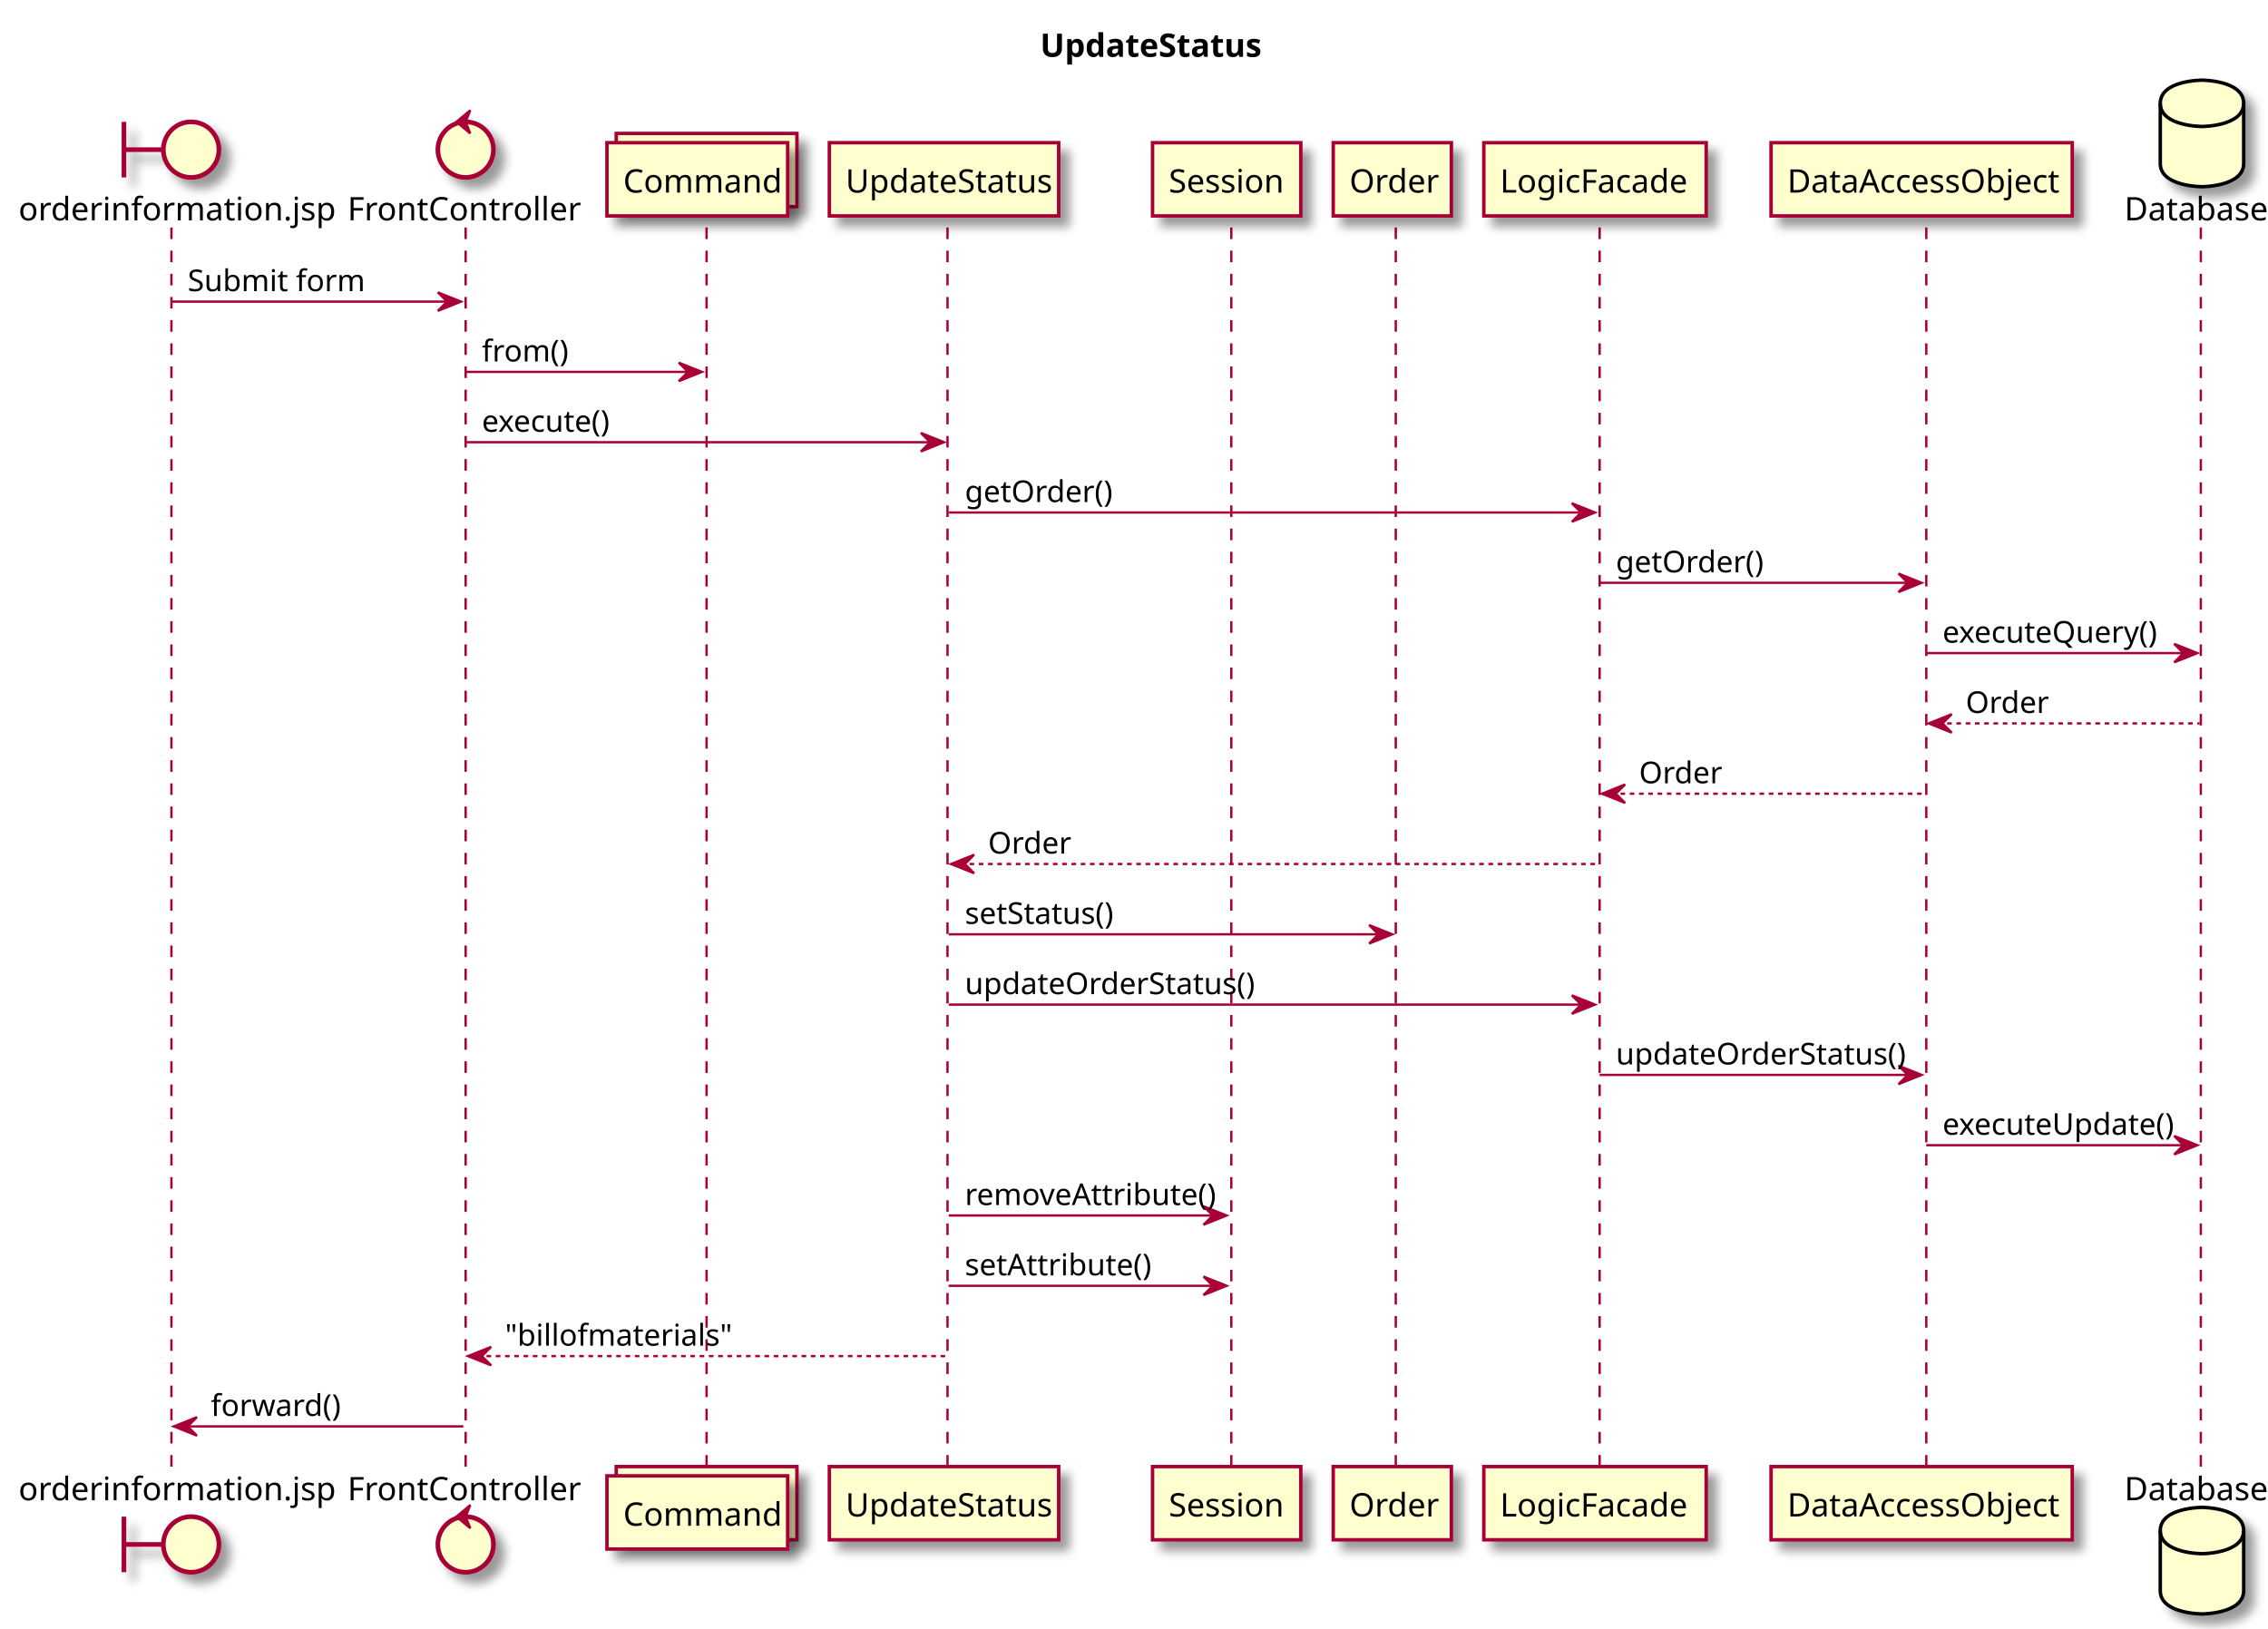
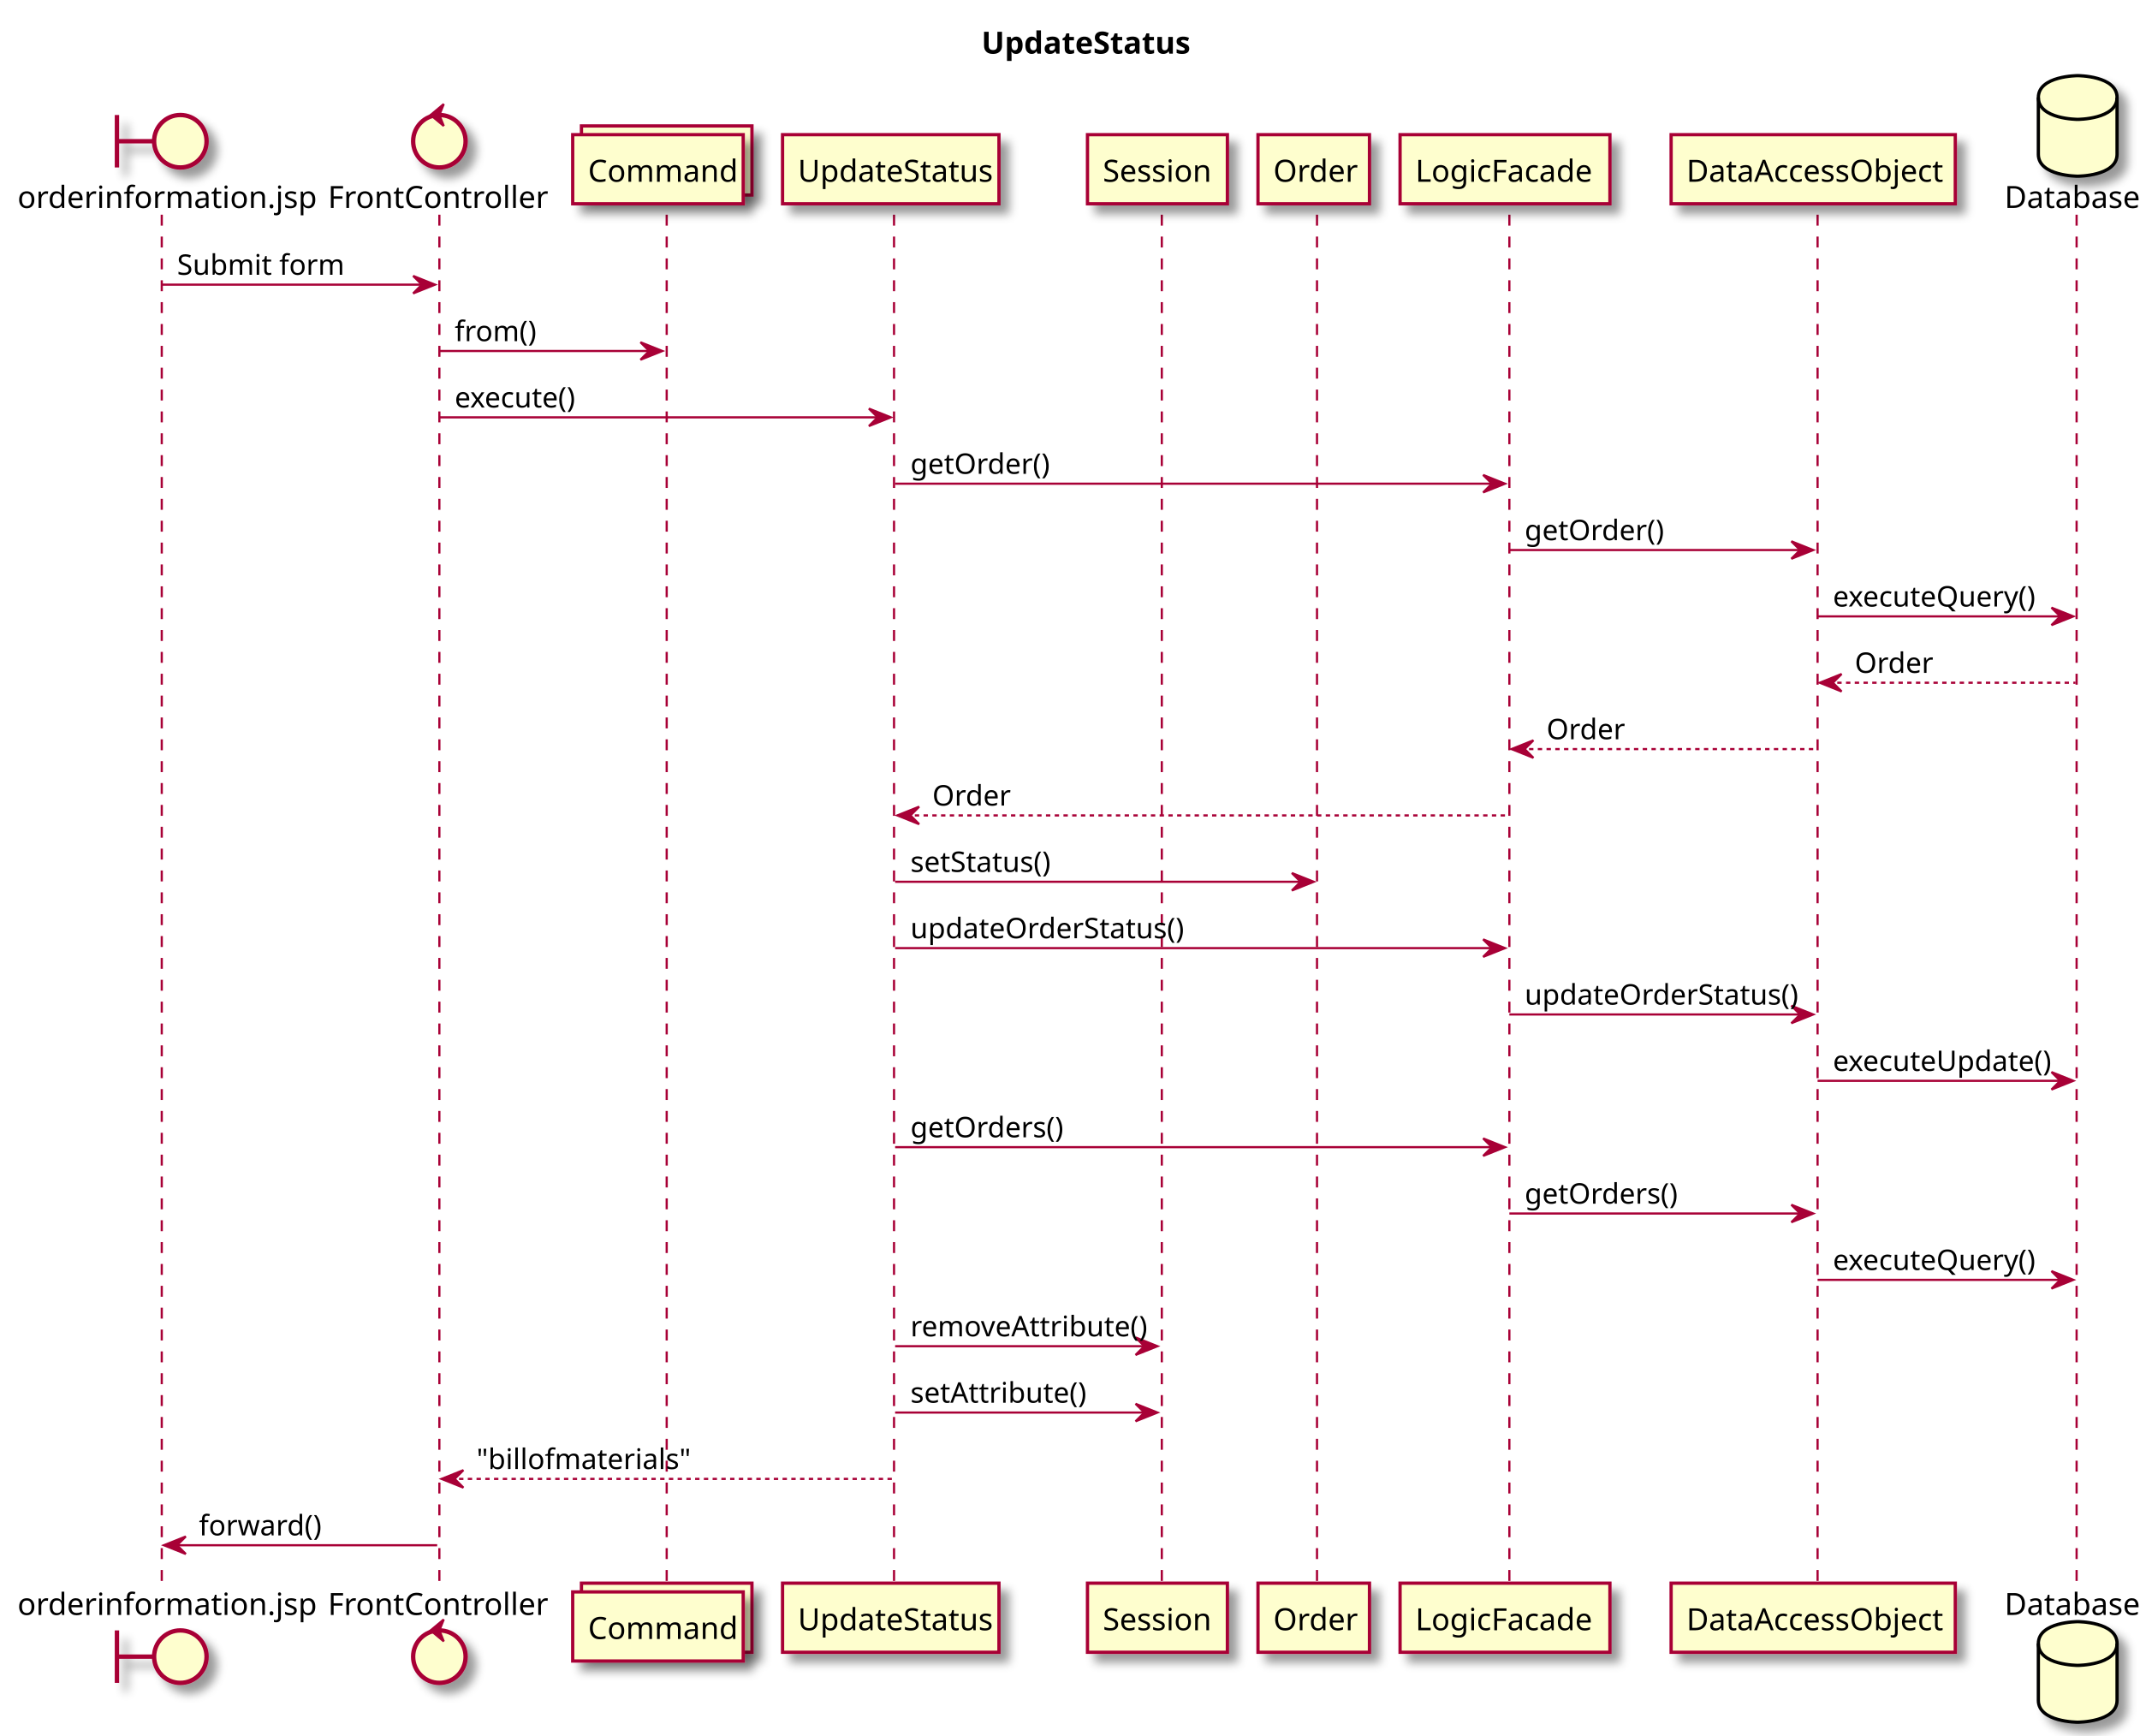
- <svg xmlns="http://www.w3.org/2000/svg" contentScriptType="application/ecmascript" contentStyleType="text/css" height="703px" preserveAspectRatio="none" style="width:979px;height:703px;" version="1.1" viewBox="0 0 979 703" width="979px" zoomAndPan="magnify">
+ <svg xmlns="http://www.w3.org/2000/svg" contentScriptType="application/ecmascript" contentStyleType="text/css" height="794px" preserveAspectRatio="none" style="width:979px;height:794px;" version="1.1" viewBox="0 0 979 794" width="979px" zoomAndPan="magnify">
  <defs>
-     <filter height="300%" id="f156395g7lcxtf" width="300%" x="-1" y="-1">
+     <filter height="300%" id="fmjvjyjhmcwg" width="300%" x="-1" y="-1">
      <feGaussianBlur result="blurOut" stdDeviation="2.0" />
      <feColorMatrix in="blurOut" result="blurOut2" type="matrix" values="0 0 0 0 0 0 0 0 0 0 0 0 0 0 0 0 0 0 .4 0" />
      <feOffset dx="4.0" dy="4.0" in="blurOut2" result="blurOut3" />
      <feBlend in="SourceGraphic" in2="blurOut3" mode="normal" />
    </filter>
  </defs>
  <g>
    <text fill="#000000" font-family="sans-serif" font-size="14" font-weight="bold" lengthAdjust="spacingAndGlyphs" textLength="94" x="449" y="24.533">UpdateStatus</text>
-     <line style="stroke: #A80036; stroke-width: 1.0; stroke-dasharray: 5.0,5.0;" x1="74" x2="74" y1="98.219" y2="634.195" />
-     <line style="stroke: #A80036; stroke-width: 1.0; stroke-dasharray: 5.0,5.0;" x1="201" x2="201" y1="98.219" y2="634.195" />
-     <line style="stroke: #A80036; stroke-width: 1.0; stroke-dasharray: 5.0,5.0;" x1="305" x2="305" y1="98.219" y2="634.195" />
-     <line style="stroke: #A80036; stroke-width: 1.0; stroke-dasharray: 5.0,5.0;" x1="409" x2="409" y1="98.219" y2="634.195" />
-     <line style="stroke: #A80036; stroke-width: 1.0; stroke-dasharray: 5.0,5.0;" x1="531.5" x2="531.5" y1="98.219" y2="634.195" />
-     <line style="stroke: #A80036; stroke-width: 1.0; stroke-dasharray: 5.0,5.0;" x1="602.5" x2="602.5" y1="98.219" y2="634.195" />
-     <line style="stroke: #A80036; stroke-width: 1.0; stroke-dasharray: 5.0,5.0;" x1="690.5" x2="690.5" y1="98.219" y2="634.195" />
-     <line style="stroke: #A80036; stroke-width: 1.0; stroke-dasharray: 5.0,5.0;" x1="831.5" x2="831.5" y1="98.219" y2="634.195" />
-     <line style="stroke: #A80036; stroke-width: 1.0; stroke-dasharray: 5.0,5.0;" x1="950" x2="950" y1="98.219" y2="634.195" />
+     <line style="stroke: #A80036; stroke-width: 1.0; stroke-dasharray: 5.0,5.0;" x1="74" x2="74" y1="98.219" y2="725.25" />
+     <line style="stroke: #A80036; stroke-width: 1.0; stroke-dasharray: 5.0,5.0;" x1="201" x2="201" y1="98.219" y2="725.25" />
+     <line style="stroke: #A80036; stroke-width: 1.0; stroke-dasharray: 5.0,5.0;" x1="305" x2="305" y1="98.219" y2="725.25" />
+     <line style="stroke: #A80036; stroke-width: 1.0; stroke-dasharray: 5.0,5.0;" x1="409" x2="409" y1="98.219" y2="725.25" />
+     <line style="stroke: #A80036; stroke-width: 1.0; stroke-dasharray: 5.0,5.0;" x1="531.5" x2="531.5" y1="98.219" y2="725.25" />
+     <line style="stroke: #A80036; stroke-width: 1.0; stroke-dasharray: 5.0,5.0;" x1="602.5" x2="602.5" y1="98.219" y2="725.25" />
+     <line style="stroke: #A80036; stroke-width: 1.0; stroke-dasharray: 5.0,5.0;" x1="690.5" x2="690.5" y1="98.219" y2="725.25" />
+     <line style="stroke: #A80036; stroke-width: 1.0; stroke-dasharray: 5.0,5.0;" x1="831.5" x2="831.5" y1="98.219" y2="725.25" />
+     <line style="stroke: #A80036; stroke-width: 1.0; stroke-dasharray: 5.0,5.0;" x1="950" x2="950" y1="98.219" y2="725.25" />
    <text fill="#000000" font-family="sans-serif" font-size="14" lengthAdjust="spacingAndGlyphs" textLength="126" x="8" y="95.143">orderinformation.jsp</text>
-     <path d="M53.5,52.609 L53.5,76.609 M53.5,64.609 L70.5,64.609 " fill="#FEFECE" filter="url(#f156395g7lcxtf)" style="stroke: #A80036; stroke-width: 2.0;" />
-     <ellipse cx="82.5" cy="64.609" fill="#FEFECE" filter="url(#f156395g7lcxtf)" rx="12" ry="12" style="stroke: #A80036; stroke-width: 2.0;" />
-     <text fill="#000000" font-family="sans-serif" font-size="14" lengthAdjust="spacingAndGlyphs" textLength="126" x="8" y="647.729">orderinformation.jsp</text>
-     <path d="M53.5,654.805 L53.5,678.805 M53.5,666.805 L70.5,666.805 " fill="#FEFECE" filter="url(#f156395g7lcxtf)" style="stroke: #A80036; stroke-width: 2.0;" />
-     <ellipse cx="82.5" cy="666.805" fill="#FEFECE" filter="url(#f156395g7lcxtf)" rx="12" ry="12" style="stroke: #A80036; stroke-width: 2.0;" />
+     <path d="M53.5,52.609 L53.5,76.609 M53.5,64.609 L70.5,64.609 " fill="#FEFECE" filter="url(#fmjvjyjhmcwg)" style="stroke: #A80036; stroke-width: 2.0;" />
+     <ellipse cx="82.5" cy="64.609" fill="#FEFECE" filter="url(#fmjvjyjhmcwg)" rx="12" ry="12" style="stroke: #A80036; stroke-width: 2.0;" />
+     <text fill="#000000" font-family="sans-serif" font-size="14" lengthAdjust="spacingAndGlyphs" textLength="126" x="8" y="738.783">orderinformation.jsp</text>
+     <path d="M53.5,745.859 L53.5,769.859 M53.5,757.859 L70.5,757.859 " fill="#FEFECE" filter="url(#fmjvjyjhmcwg)" style="stroke: #A80036; stroke-width: 2.0;" />
+     <ellipse cx="82.5" cy="757.859" fill="#FEFECE" filter="url(#fmjvjyjhmcwg)" rx="12" ry="12" style="stroke: #A80036; stroke-width: 2.0;" />
    <text fill="#000000" font-family="sans-serif" font-size="14" lengthAdjust="spacingAndGlyphs" textLength="96" x="150" y="95.143">FrontController</text>
-     <ellipse cx="201" cy="64.609" fill="#FEFECE" filter="url(#f156395g7lcxtf)" rx="12" ry="12" style="stroke: #A80036; stroke-width: 2.0;" />
+     <ellipse cx="201" cy="64.609" fill="#FEFECE" filter="url(#fmjvjyjhmcwg)" rx="12" ry="12" style="stroke: #A80036; stroke-width: 2.0;" />
    <polygon fill="#A80036" points="197,52.609,203,47.609,201,52.609,203,57.609,197,52.609" style="stroke: #A80036; stroke-width: 1.0;" />
-     <text fill="#000000" font-family="sans-serif" font-size="14" lengthAdjust="spacingAndGlyphs" textLength="96" x="150" y="647.729">FrontController</text>
-     <ellipse cx="201" cy="666.805" fill="#FEFECE" filter="url(#f156395g7lcxtf)" rx="12" ry="12" style="stroke: #A80036; stroke-width: 2.0;" />
-     <polygon fill="#A80036" points="197,654.805,203,649.805,201,654.805,203,659.805,197,654.805" style="stroke: #A80036; stroke-width: 1.0;" />
-     <rect fill="#FEFECE" filter="url(#f156395g7lcxtf)" height="31.609" style="stroke: #A80036; stroke-width: 1.5;" width="78" x="266" y="57.609" />
-     <rect fill="#FEFECE" filter="url(#f156395g7lcxtf)" height="31.609" style="stroke: #A80036; stroke-width: 1.5;" width="78" x="262" y="61.609" />
+     <text fill="#000000" font-family="sans-serif" font-size="14" lengthAdjust="spacingAndGlyphs" textLength="96" x="150" y="738.783">FrontController</text>
+     <ellipse cx="201" cy="757.859" fill="#FEFECE" filter="url(#fmjvjyjhmcwg)" rx="12" ry="12" style="stroke: #A80036; stroke-width: 2.0;" />
+     <polygon fill="#A80036" points="197,745.859,203,740.859,201,745.859,203,750.859,197,745.859" style="stroke: #A80036; stroke-width: 1.0;" />
+     <rect fill="#FEFECE" filter="url(#fmjvjyjhmcwg)" height="31.609" style="stroke: #A80036; stroke-width: 1.5;" width="78" x="266" y="57.609" />
+     <rect fill="#FEFECE" filter="url(#fmjvjyjhmcwg)" height="31.609" style="stroke: #A80036; stroke-width: 1.5;" width="78" x="262" y="61.609" />
    <text fill="#000000" font-family="sans-serif" font-size="14" lengthAdjust="spacingAndGlyphs" textLength="64" x="269" y="83.143">Command</text>
-     <rect fill="#FEFECE" filter="url(#f156395g7lcxtf)" height="31.609" style="stroke: #A80036; stroke-width: 1.5;" width="78" x="266" y="633.195" />
-     <rect fill="#FEFECE" filter="url(#f156395g7lcxtf)" height="31.609" style="stroke: #A80036; stroke-width: 1.5;" width="78" x="262" y="637.195" />
-     <text fill="#000000" font-family="sans-serif" font-size="14" lengthAdjust="spacingAndGlyphs" textLength="64" x="269" y="658.729">Command</text>
-     <rect fill="#FEFECE" filter="url(#f156395g7lcxtf)" height="31.609" style="stroke: #A80036; stroke-width: 1.5;" width="99" x="358" y="61.609" />
+     <rect fill="#FEFECE" filter="url(#fmjvjyjhmcwg)" height="31.609" style="stroke: #A80036; stroke-width: 1.5;" width="78" x="266" y="724.25" />
+     <rect fill="#FEFECE" filter="url(#fmjvjyjhmcwg)" height="31.609" style="stroke: #A80036; stroke-width: 1.5;" width="78" x="262" y="728.25" />
+     <text fill="#000000" font-family="sans-serif" font-size="14" lengthAdjust="spacingAndGlyphs" textLength="64" x="269" y="749.783">Command</text>
+     <rect fill="#FEFECE" filter="url(#fmjvjyjhmcwg)" height="31.609" style="stroke: #A80036; stroke-width: 1.5;" width="99" x="358" y="61.609" />
    <text fill="#000000" font-family="sans-serif" font-size="14" lengthAdjust="spacingAndGlyphs" textLength="85" x="365" y="83.143">UpdateStatus</text>
-     <rect fill="#FEFECE" filter="url(#f156395g7lcxtf)" height="31.609" style="stroke: #A80036; stroke-width: 1.5;" width="99" x="358" y="633.195" />
-     <text fill="#000000" font-family="sans-serif" font-size="14" lengthAdjust="spacingAndGlyphs" textLength="85" x="365" y="654.729">UpdateStatus</text>
-     <rect fill="#FEFECE" filter="url(#f156395g7lcxtf)" height="31.609" style="stroke: #A80036; stroke-width: 1.5;" width="64" x="497.5" y="61.609" />
+     <rect fill="#FEFECE" filter="url(#fmjvjyjhmcwg)" height="31.609" style="stroke: #A80036; stroke-width: 1.5;" width="99" x="358" y="724.25" />
+     <text fill="#000000" font-family="sans-serif" font-size="14" lengthAdjust="spacingAndGlyphs" textLength="85" x="365" y="745.783">UpdateStatus</text>
+     <rect fill="#FEFECE" filter="url(#fmjvjyjhmcwg)" height="31.609" style="stroke: #A80036; stroke-width: 1.5;" width="64" x="497.5" y="61.609" />
    <text fill="#000000" font-family="sans-serif" font-size="14" lengthAdjust="spacingAndGlyphs" textLength="50" x="504.5" y="83.143">Session</text>
-     <rect fill="#FEFECE" filter="url(#f156395g7lcxtf)" height="31.609" style="stroke: #A80036; stroke-width: 1.5;" width="64" x="497.5" y="633.195" />
-     <text fill="#000000" font-family="sans-serif" font-size="14" lengthAdjust="spacingAndGlyphs" textLength="50" x="504.5" y="654.729">Session</text>
-     <rect fill="#FEFECE" filter="url(#f156395g7lcxtf)" height="31.609" style="stroke: #A80036; stroke-width: 1.5;" width="51" x="575.5" y="61.609" />
+     <rect fill="#FEFECE" filter="url(#fmjvjyjhmcwg)" height="31.609" style="stroke: #A80036; stroke-width: 1.5;" width="64" x="497.5" y="724.25" />
+     <text fill="#000000" font-family="sans-serif" font-size="14" lengthAdjust="spacingAndGlyphs" textLength="50" x="504.5" y="745.783">Session</text>
+     <rect fill="#FEFECE" filter="url(#fmjvjyjhmcwg)" height="31.609" style="stroke: #A80036; stroke-width: 1.5;" width="51" x="575.5" y="61.609" />
    <text fill="#000000" font-family="sans-serif" font-size="14" lengthAdjust="spacingAndGlyphs" textLength="37" x="582.5" y="83.143">Order</text>
-     <rect fill="#FEFECE" filter="url(#f156395g7lcxtf)" height="31.609" style="stroke: #A80036; stroke-width: 1.5;" width="51" x="575.5" y="633.195" />
-     <text fill="#000000" font-family="sans-serif" font-size="14" lengthAdjust="spacingAndGlyphs" textLength="37" x="582.5" y="654.729">Order</text>
-     <rect fill="#FEFECE" filter="url(#f156395g7lcxtf)" height="31.609" style="stroke: #A80036; stroke-width: 1.5;" width="96" x="640.5" y="61.609" />
+     <rect fill="#FEFECE" filter="url(#fmjvjyjhmcwg)" height="31.609" style="stroke: #A80036; stroke-width: 1.5;" width="51" x="575.5" y="724.25" />
+     <text fill="#000000" font-family="sans-serif" font-size="14" lengthAdjust="spacingAndGlyphs" textLength="37" x="582.5" y="745.783">Order</text>
+     <rect fill="#FEFECE" filter="url(#fmjvjyjhmcwg)" height="31.609" style="stroke: #A80036; stroke-width: 1.5;" width="96" x="640.5" y="61.609" />
    <text fill="#000000" font-family="sans-serif" font-size="14" lengthAdjust="spacingAndGlyphs" textLength="82" x="647.5" y="83.143">LogicFacade</text>
-     <rect fill="#FEFECE" filter="url(#f156395g7lcxtf)" height="31.609" style="stroke: #A80036; stroke-width: 1.5;" width="96" x="640.5" y="633.195" />
-     <text fill="#000000" font-family="sans-serif" font-size="14" lengthAdjust="spacingAndGlyphs" textLength="82" x="647.5" y="654.729">LogicFacade</text>
-     <rect fill="#FEFECE" filter="url(#f156395g7lcxtf)" height="31.609" style="stroke: #A80036; stroke-width: 1.5;" width="130" x="764.5" y="61.609" />
+     <rect fill="#FEFECE" filter="url(#fmjvjyjhmcwg)" height="31.609" style="stroke: #A80036; stroke-width: 1.5;" width="96" x="640.5" y="724.25" />
+     <text fill="#000000" font-family="sans-serif" font-size="14" lengthAdjust="spacingAndGlyphs" textLength="82" x="647.5" y="745.783">LogicFacade</text>
+     <rect fill="#FEFECE" filter="url(#fmjvjyjhmcwg)" height="31.609" style="stroke: #A80036; stroke-width: 1.5;" width="130" x="764.5" y="61.609" />
    <text fill="#000000" font-family="sans-serif" font-size="14" lengthAdjust="spacingAndGlyphs" textLength="116" x="771.5" y="83.143">DataAccessObject</text>
-     <rect fill="#FEFECE" filter="url(#f156395g7lcxtf)" height="31.609" style="stroke: #A80036; stroke-width: 1.5;" width="130" x="764.5" y="633.195" />
-     <text fill="#000000" font-family="sans-serif" font-size="14" lengthAdjust="spacingAndGlyphs" textLength="116" x="771.5" y="654.729">DataAccessObject</text>
+     <rect fill="#FEFECE" filter="url(#fmjvjyjhmcwg)" height="31.609" style="stroke: #A80036; stroke-width: 1.5;" width="130" x="764.5" y="724.25" />
+     <text fill="#000000" font-family="sans-serif" font-size="14" lengthAdjust="spacingAndGlyphs" textLength="116" x="771.5" y="745.783">DataAccessObject</text>
    <text fill="#000000" font-family="sans-serif" font-size="14" lengthAdjust="spacingAndGlyphs" textLength="61" x="917" y="95.143">Database</text>
-     <path d="M932.5,44.609 C932.5,34.609 950.5,34.609 950.5,34.609 C950.5,34.609 968.5,34.609 968.5,44.609 L968.5,70.609 C968.5,80.609 950.5,80.609 950.5,80.609 C950.5,80.609 932.5,80.609 932.5,70.609 L932.5,44.609 " fill="#FEFECE" filter="url(#f156395g7lcxtf)" style="stroke: #000000; stroke-width: 1.5;" />
+     <path d="M932.5,44.609 C932.5,34.609 950.5,34.609 950.5,34.609 C950.5,34.609 968.5,34.609 968.5,44.609 L968.5,70.609 C968.5,80.609 950.5,80.609 950.5,80.609 C950.5,80.609 932.5,80.609 932.5,70.609 L932.5,44.609 " fill="#FEFECE" filter="url(#fmjvjyjhmcwg)" style="stroke: #000000; stroke-width: 1.5;" />
    <path d="M932.5,44.609 C932.5,54.609 950.5,54.609 950.5,54.609 C950.5,54.609 968.5,54.609 968.5,44.609 " fill="none" style="stroke: #000000; stroke-width: 1.5;" />
-     <text fill="#000000" font-family="sans-serif" font-size="14" lengthAdjust="spacingAndGlyphs" textLength="61" x="917" y="647.729">Database</text>
-     <path d="M932.5,660.805 C932.5,650.805 950.5,650.805 950.5,650.805 C950.5,650.805 968.5,650.805 968.5,660.805 L968.5,686.805 C968.5,696.805 950.5,696.805 950.5,696.805 C950.5,696.805 932.5,696.805 932.5,686.805 L932.5,660.805 " fill="#FEFECE" filter="url(#f156395g7lcxtf)" style="stroke: #000000; stroke-width: 1.5;" />
-     <path d="M932.5,660.805 C932.5,670.805 950.5,670.805 950.5,670.805 C950.5,670.805 968.5,670.805 968.5,660.805 " fill="none" style="stroke: #000000; stroke-width: 1.5;" />
+     <text fill="#000000" font-family="sans-serif" font-size="14" lengthAdjust="spacingAndGlyphs" textLength="61" x="917" y="738.783">Database</text>
+     <path d="M932.5,751.859 C932.5,741.859 950.5,741.859 950.5,741.859 C950.5,741.859 968.5,741.859 968.5,751.859 L968.5,777.859 C968.5,787.859 950.5,787.859 950.5,787.859 C950.5,787.859 932.5,787.859 932.5,777.859 L932.5,751.859 " fill="#FEFECE" filter="url(#fmjvjyjhmcwg)" style="stroke: #000000; stroke-width: 1.5;" />
+     <path d="M932.5,751.859 C932.5,761.859 950.5,761.859 950.5,761.859 C950.5,761.859 968.5,761.859 968.5,751.859 " fill="none" style="stroke: #000000; stroke-width: 1.5;" />
    <polygon fill="#A80036" points="189,126.219,199,130.219,189,134.219,193,130.219" style="stroke: #A80036; stroke-width: 1.0;" />
    <line style="stroke: #A80036; stroke-width: 1.0;" x1="74" x2="195" y1="130.219" y2="130.219" />
    <text fill="#000000" font-family="sans-serif" font-size="13" lengthAdjust="spacingAndGlyphs" textLength="70" x="81" y="125.714">Submit form</text>
    <polygon fill="#A80036" points="293,156.57,303,160.57,293,164.57,297,160.57" style="stroke: #A80036; stroke-width: 1.0;" />
    <line style="stroke: #A80036; stroke-width: 1.0;" x1="201" x2="299" y1="160.57" y2="160.57" />
    <text fill="#000000" font-family="sans-serif" font-size="13" lengthAdjust="spacingAndGlyphs" textLength="33" x="208" y="156.065">from()</text>
    <polygon fill="#A80036" points="397.5,186.922,407.5,190.922,397.5,194.922,401.5,190.922" style="stroke: #A80036; stroke-width: 1.0;" />
    <line style="stroke: #A80036; stroke-width: 1.0;" x1="201" x2="403.5" y1="190.922" y2="190.922" />
    <text fill="#000000" font-family="sans-serif" font-size="13" lengthAdjust="spacingAndGlyphs" textLength="54" x="208" y="186.417">execute()</text>
    <polygon fill="#A80036" points="678.5,217.273,688.5,221.273,678.5,225.273,682.5,221.273" style="stroke: #A80036; stroke-width: 1.0;" />
    <line style="stroke: #A80036; stroke-width: 1.0;" x1="409.5" x2="684.5" y1="221.273" y2="221.273" />
    <text fill="#000000" font-family="sans-serif" font-size="13" lengthAdjust="spacingAndGlyphs" textLength="58" x="416.5" y="216.769">getOrder()</text>
    <polygon fill="#A80036" points="819.5,247.625,829.5,251.625,819.5,255.625,823.5,251.625" style="stroke: #A80036; stroke-width: 1.0;" />
    <line style="stroke: #A80036; stroke-width: 1.0;" x1="690.5" x2="825.5" y1="251.625" y2="251.625" />
    <text fill="#000000" font-family="sans-serif" font-size="13" lengthAdjust="spacingAndGlyphs" textLength="58" x="697.5" y="247.12">getOrder()</text>
    <polygon fill="#A80036" points="938.5,277.977,948.5,281.977,938.5,285.977,942.5,281.977" style="stroke: #A80036; stroke-width: 1.0;" />
    <line style="stroke: #A80036; stroke-width: 1.0;" x1="831.5" x2="944.5" y1="281.977" y2="281.977" />
    <text fill="#000000" font-family="sans-serif" font-size="13" lengthAdjust="spacingAndGlyphs" textLength="89" x="838.5" y="277.472">executeQuery()</text>
    <polygon fill="#A80036" points="842.5,308.328,832.5,312.328,842.5,316.328,838.5,312.328" style="stroke: #A80036; stroke-width: 1.0;" />
    <line style="stroke: #A80036; stroke-width: 1.0; stroke-dasharray: 2.0,2.0;" x1="836.5" x2="949.5" y1="312.328" y2="312.328" />
    <text fill="#000000" font-family="sans-serif" font-size="13" lengthAdjust="spacingAndGlyphs" textLength="32" x="848.5" y="307.823">Order</text>
    <polygon fill="#A80036" points="701.5,338.68,691.5,342.68,701.5,346.68,697.5,342.68" style="stroke: #A80036; stroke-width: 1.0;" />
    <line style="stroke: #A80036; stroke-width: 1.0; stroke-dasharray: 2.0,2.0;" x1="695.5" x2="830.5" y1="342.68" y2="342.68" />
    <text fill="#000000" font-family="sans-serif" font-size="13" lengthAdjust="spacingAndGlyphs" textLength="32" x="707.5" y="338.175">Order</text>
    <polygon fill="#A80036" points="420.5,369.031,410.5,373.031,420.5,377.031,416.5,373.031" style="stroke: #A80036; stroke-width: 1.0;" />
    <line style="stroke: #A80036; stroke-width: 1.0; stroke-dasharray: 2.0,2.0;" x1="414.5" x2="689.5" y1="373.031" y2="373.031" />
    <text fill="#000000" font-family="sans-serif" font-size="13" lengthAdjust="spacingAndGlyphs" textLength="32" x="426.5" y="368.526">Order</text>
    <polygon fill="#A80036" points="591,399.383,601,403.383,591,407.383,595,403.383" style="stroke: #A80036; stroke-width: 1.0;" />
    <line style="stroke: #A80036; stroke-width: 1.0;" x1="409.5" x2="597" y1="403.383" y2="403.383" />
    <text fill="#000000" font-family="sans-serif" font-size="13" lengthAdjust="spacingAndGlyphs" textLength="64" x="416.5" y="398.878">setStatus()</text>
    <polygon fill="#A80036" points="678.5,429.734,688.5,433.734,678.5,437.734,682.5,433.734" style="stroke: #A80036; stroke-width: 1.0;" />
    <line style="stroke: #A80036; stroke-width: 1.0;" x1="409.5" x2="684.5" y1="433.734" y2="433.734" />
    <text fill="#000000" font-family="sans-serif" font-size="13" lengthAdjust="spacingAndGlyphs" textLength="117" x="416.5" y="429.229">updateOrderStatus()</text>
    <polygon fill="#A80036" points="819.5,460.086,829.5,464.086,819.5,468.086,823.5,464.086" style="stroke: #A80036; stroke-width: 1.0;" />
    <line style="stroke: #A80036; stroke-width: 1.0;" x1="690.5" x2="825.5" y1="464.086" y2="464.086" />
    <text fill="#000000" font-family="sans-serif" font-size="13" lengthAdjust="spacingAndGlyphs" textLength="117" x="697.5" y="459.581">updateOrderStatus()</text>
    <polygon fill="#A80036" points="938.5,490.438,948.5,494.438,938.5,498.438,942.5,494.438" style="stroke: #A80036; stroke-width: 1.0;" />
    <line style="stroke: #A80036; stroke-width: 1.0;" x1="831.5" x2="944.5" y1="494.438" y2="494.438" />
    <text fill="#000000" font-family="sans-serif" font-size="13" lengthAdjust="spacingAndGlyphs" textLength="95" x="838.5" y="489.933">executeUpdate()</text>
-     <polygon fill="#A80036" points="519.5,520.789,529.5,524.789,519.5,528.789,523.5,524.789" style="stroke: #A80036; stroke-width: 1.0;" />
-     <line style="stroke: #A80036; stroke-width: 1.0;" x1="409.5" x2="525.5" y1="524.789" y2="524.789" />
-     <text fill="#000000" font-family="sans-serif" font-size="13" lengthAdjust="spacingAndGlyphs" textLength="98" x="416.5" y="520.284">removeAttribute()</text>
-     <polygon fill="#A80036" points="519.5,551.141,529.5,555.141,519.5,559.141,523.5,555.141" style="stroke: #A80036; stroke-width: 1.0;" />
-     <line style="stroke: #A80036; stroke-width: 1.0;" x1="409.5" x2="525.5" y1="555.141" y2="555.141" />
-     <text fill="#000000" font-family="sans-serif" font-size="13" lengthAdjust="spacingAndGlyphs" textLength="75" x="416.5" y="550.636">setAttribute()</text>
-     <polygon fill="#A80036" points="212,581.492,202,585.492,212,589.492,208,585.492" style="stroke: #A80036; stroke-width: 1.0;" />
-     <line style="stroke: #A80036; stroke-width: 1.0; stroke-dasharray: 2.0,2.0;" x1="206" x2="408.5" y1="585.492" y2="585.492" />
-     <text fill="#000000" font-family="sans-serif" font-size="13" lengthAdjust="spacingAndGlyphs" textLength="89" x="218" y="580.987">"billofmaterials"</text>
-     <polygon fill="#A80036" points="85,611.844,75,615.844,85,619.844,81,615.844" style="stroke: #A80036; stroke-width: 1.0;" />
-     <line style="stroke: #A80036; stroke-width: 1.0;" x1="79" x2="200" y1="615.844" y2="615.844" />
-     <text fill="#000000" font-family="sans-serif" font-size="13" lengthAdjust="spacingAndGlyphs" textLength="49" x="91" y="611.339">forward()</text>
+     <polygon fill="#A80036" points="678.5,520.789,688.5,524.789,678.5,528.789,682.5,524.789" style="stroke: #A80036; stroke-width: 1.0;" />
+     <line style="stroke: #A80036; stroke-width: 1.0;" x1="409.5" x2="684.5" y1="524.789" y2="524.789" />
+     <text fill="#000000" font-family="sans-serif" font-size="13" lengthAdjust="spacingAndGlyphs" textLength="65" x="416.5" y="520.284">getOrders()</text>
+     <polygon fill="#A80036" points="819.5,551.141,829.5,555.141,819.5,559.141,823.5,555.141" style="stroke: #A80036; stroke-width: 1.0;" />
+     <line style="stroke: #A80036; stroke-width: 1.0;" x1="690.5" x2="825.5" y1="555.141" y2="555.141" />
+     <text fill="#000000" font-family="sans-serif" font-size="13" lengthAdjust="spacingAndGlyphs" textLength="65" x="697.5" y="550.636">getOrders()</text>
+     <polygon fill="#A80036" points="938.5,581.492,948.5,585.492,938.5,589.492,942.5,585.492" style="stroke: #A80036; stroke-width: 1.0;" />
+     <line style="stroke: #A80036; stroke-width: 1.0;" x1="831.5" x2="944.5" y1="585.492" y2="585.492" />
+     <text fill="#000000" font-family="sans-serif" font-size="13" lengthAdjust="spacingAndGlyphs" textLength="89" x="838.5" y="580.987">executeQuery()</text>
+     <polygon fill="#A80036" points="519.5,611.844,529.5,615.844,519.5,619.844,523.5,615.844" style="stroke: #A80036; stroke-width: 1.0;" />
+     <line style="stroke: #A80036; stroke-width: 1.0;" x1="409.5" x2="525.5" y1="615.844" y2="615.844" />
+     <text fill="#000000" font-family="sans-serif" font-size="13" lengthAdjust="spacingAndGlyphs" textLength="98" x="416.5" y="611.339">removeAttribute()</text>
+     <polygon fill="#A80036" points="519.5,642.195,529.5,646.195,519.5,650.195,523.5,646.195" style="stroke: #A80036; stroke-width: 1.0;" />
+     <line style="stroke: #A80036; stroke-width: 1.0;" x1="409.5" x2="525.5" y1="646.195" y2="646.195" />
+     <text fill="#000000" font-family="sans-serif" font-size="13" lengthAdjust="spacingAndGlyphs" textLength="75" x="416.5" y="641.69">setAttribute()</text>
+     <polygon fill="#A80036" points="212,672.547,202,676.547,212,680.547,208,676.547" style="stroke: #A80036; stroke-width: 1.0;" />
+     <line style="stroke: #A80036; stroke-width: 1.0; stroke-dasharray: 2.0,2.0;" x1="206" x2="408.5" y1="676.547" y2="676.547" />
+     <text fill="#000000" font-family="sans-serif" font-size="13" lengthAdjust="spacingAndGlyphs" textLength="89" x="218" y="672.042">"billofmaterials"</text>
+     <polygon fill="#A80036" points="85,702.898,75,706.898,85,710.898,81,706.898" style="stroke: #A80036; stroke-width: 1.0;" />
+     <line style="stroke: #A80036; stroke-width: 1.0;" x1="79" x2="200" y1="706.898" y2="706.898" />
+     <text fill="#000000" font-family="sans-serif" font-size="13" lengthAdjust="spacingAndGlyphs" textLength="49" x="91" y="702.394">forward()</text>
  </g>
</svg>
